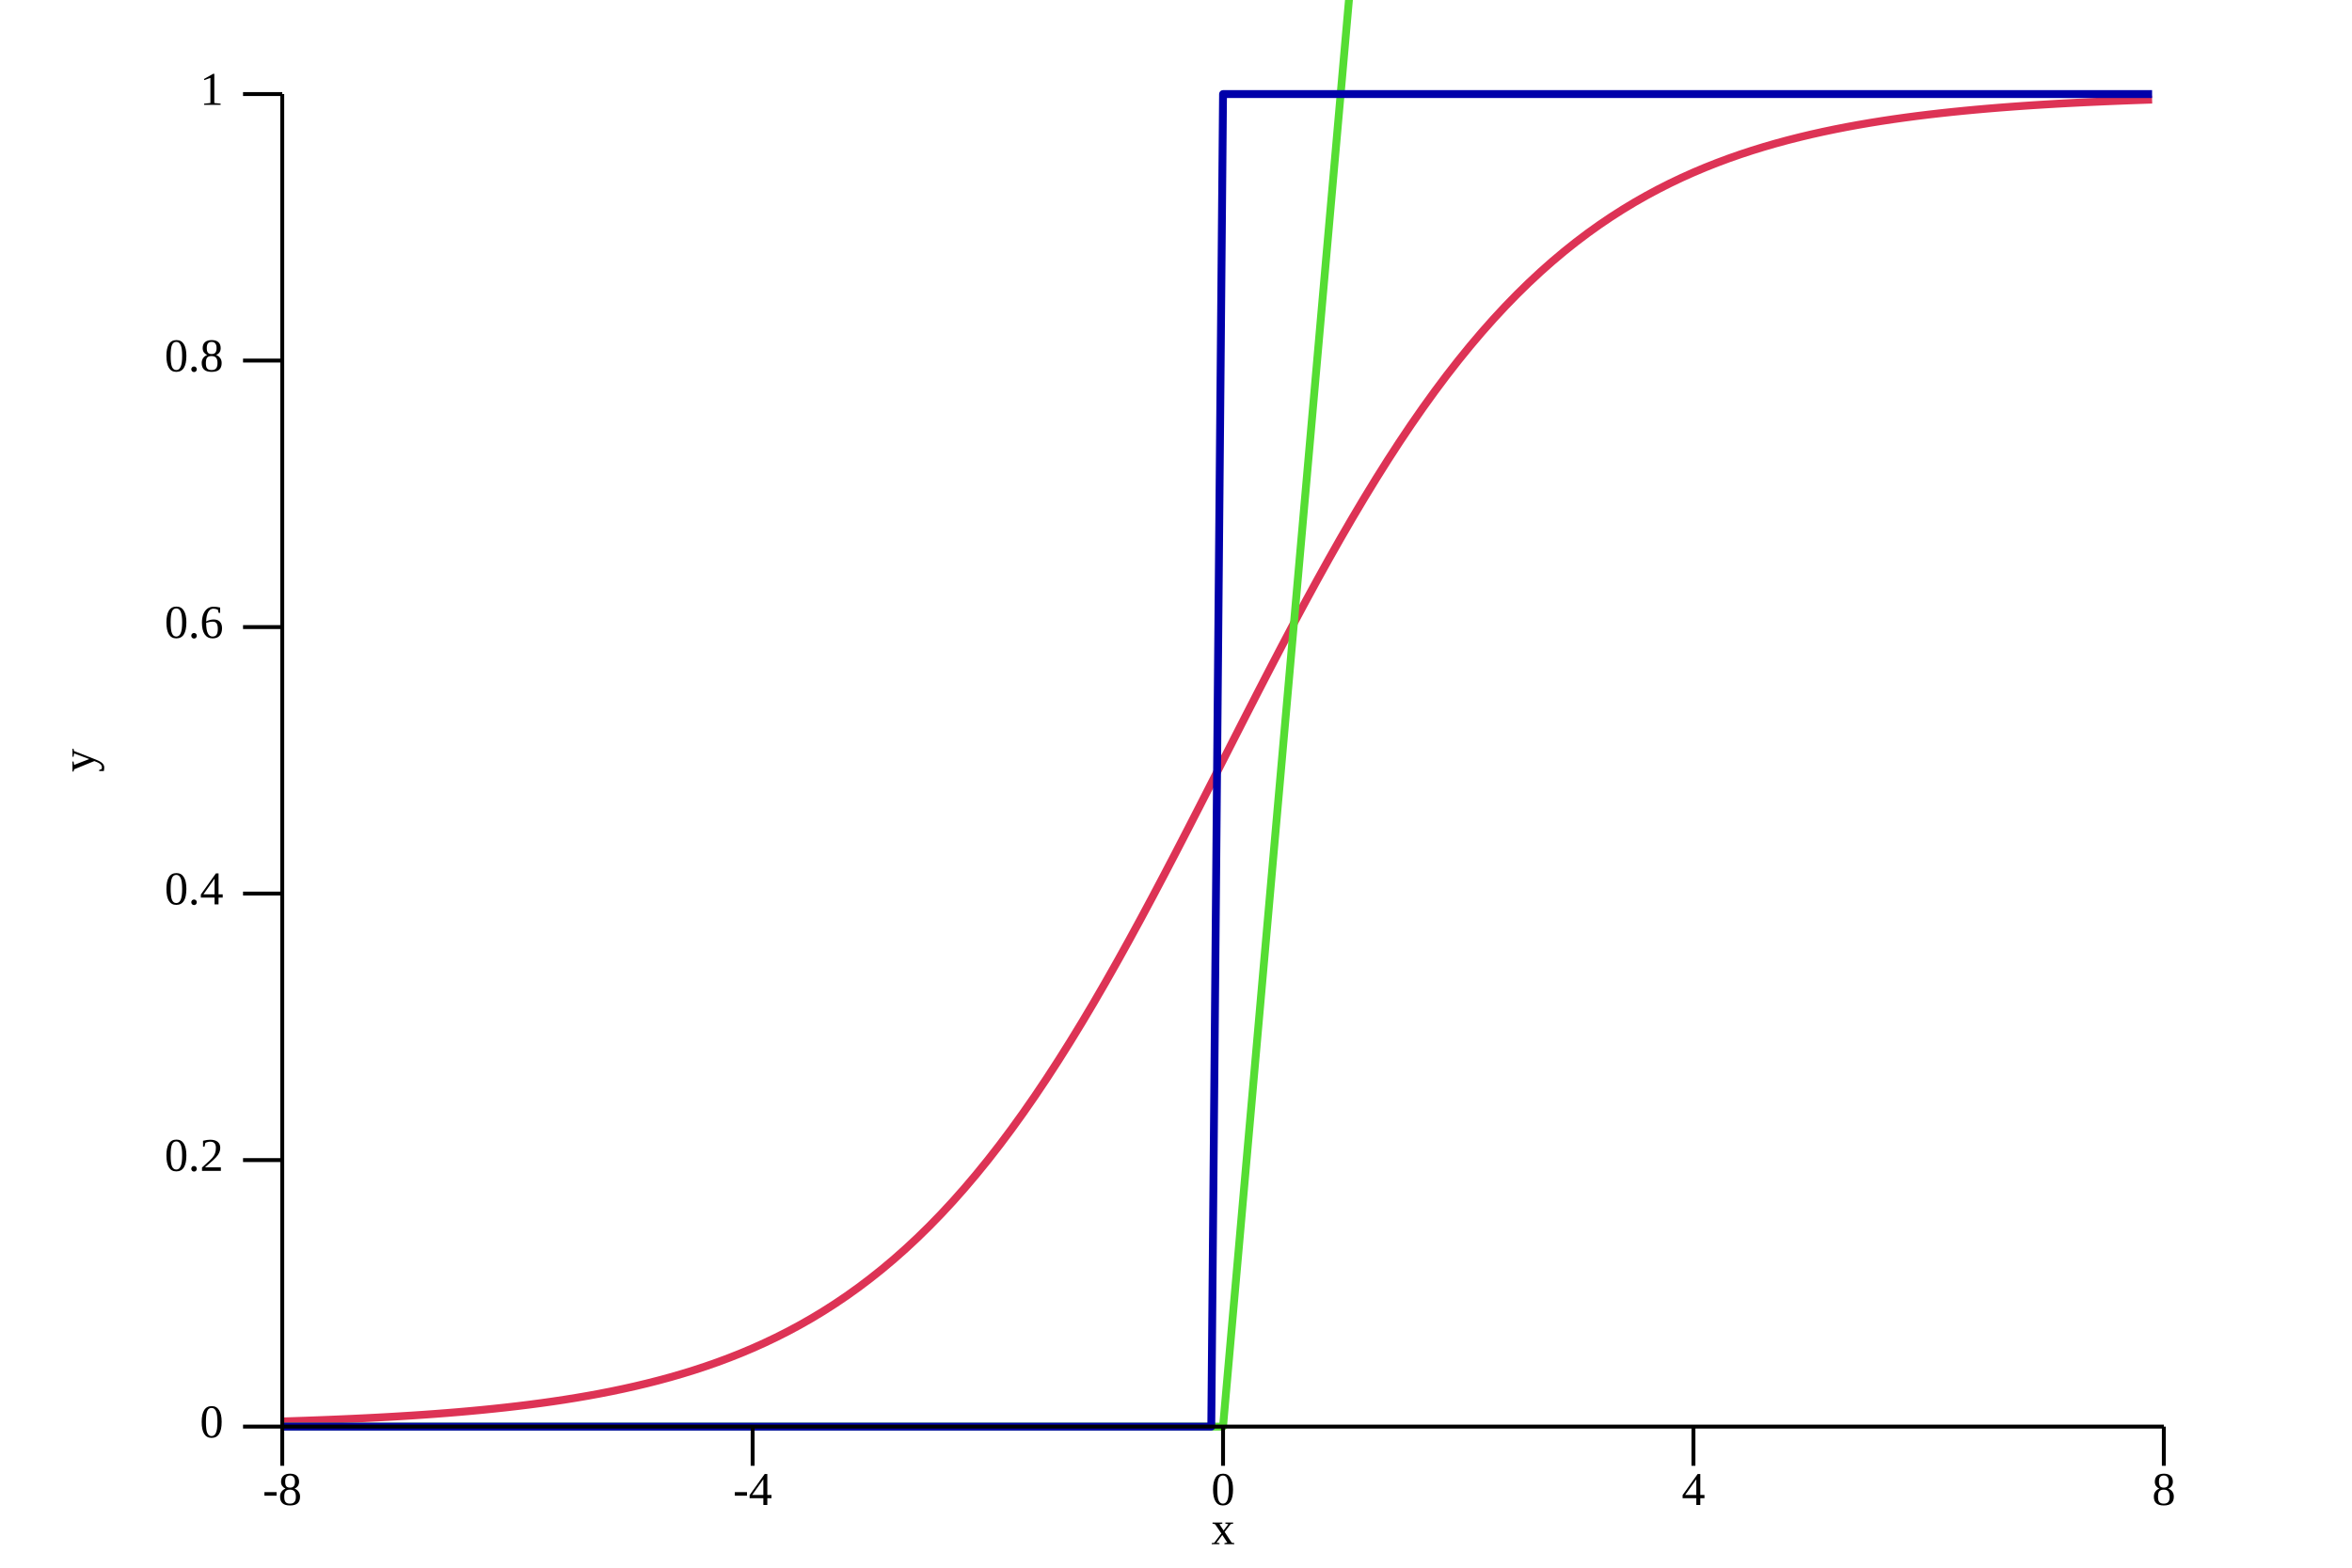
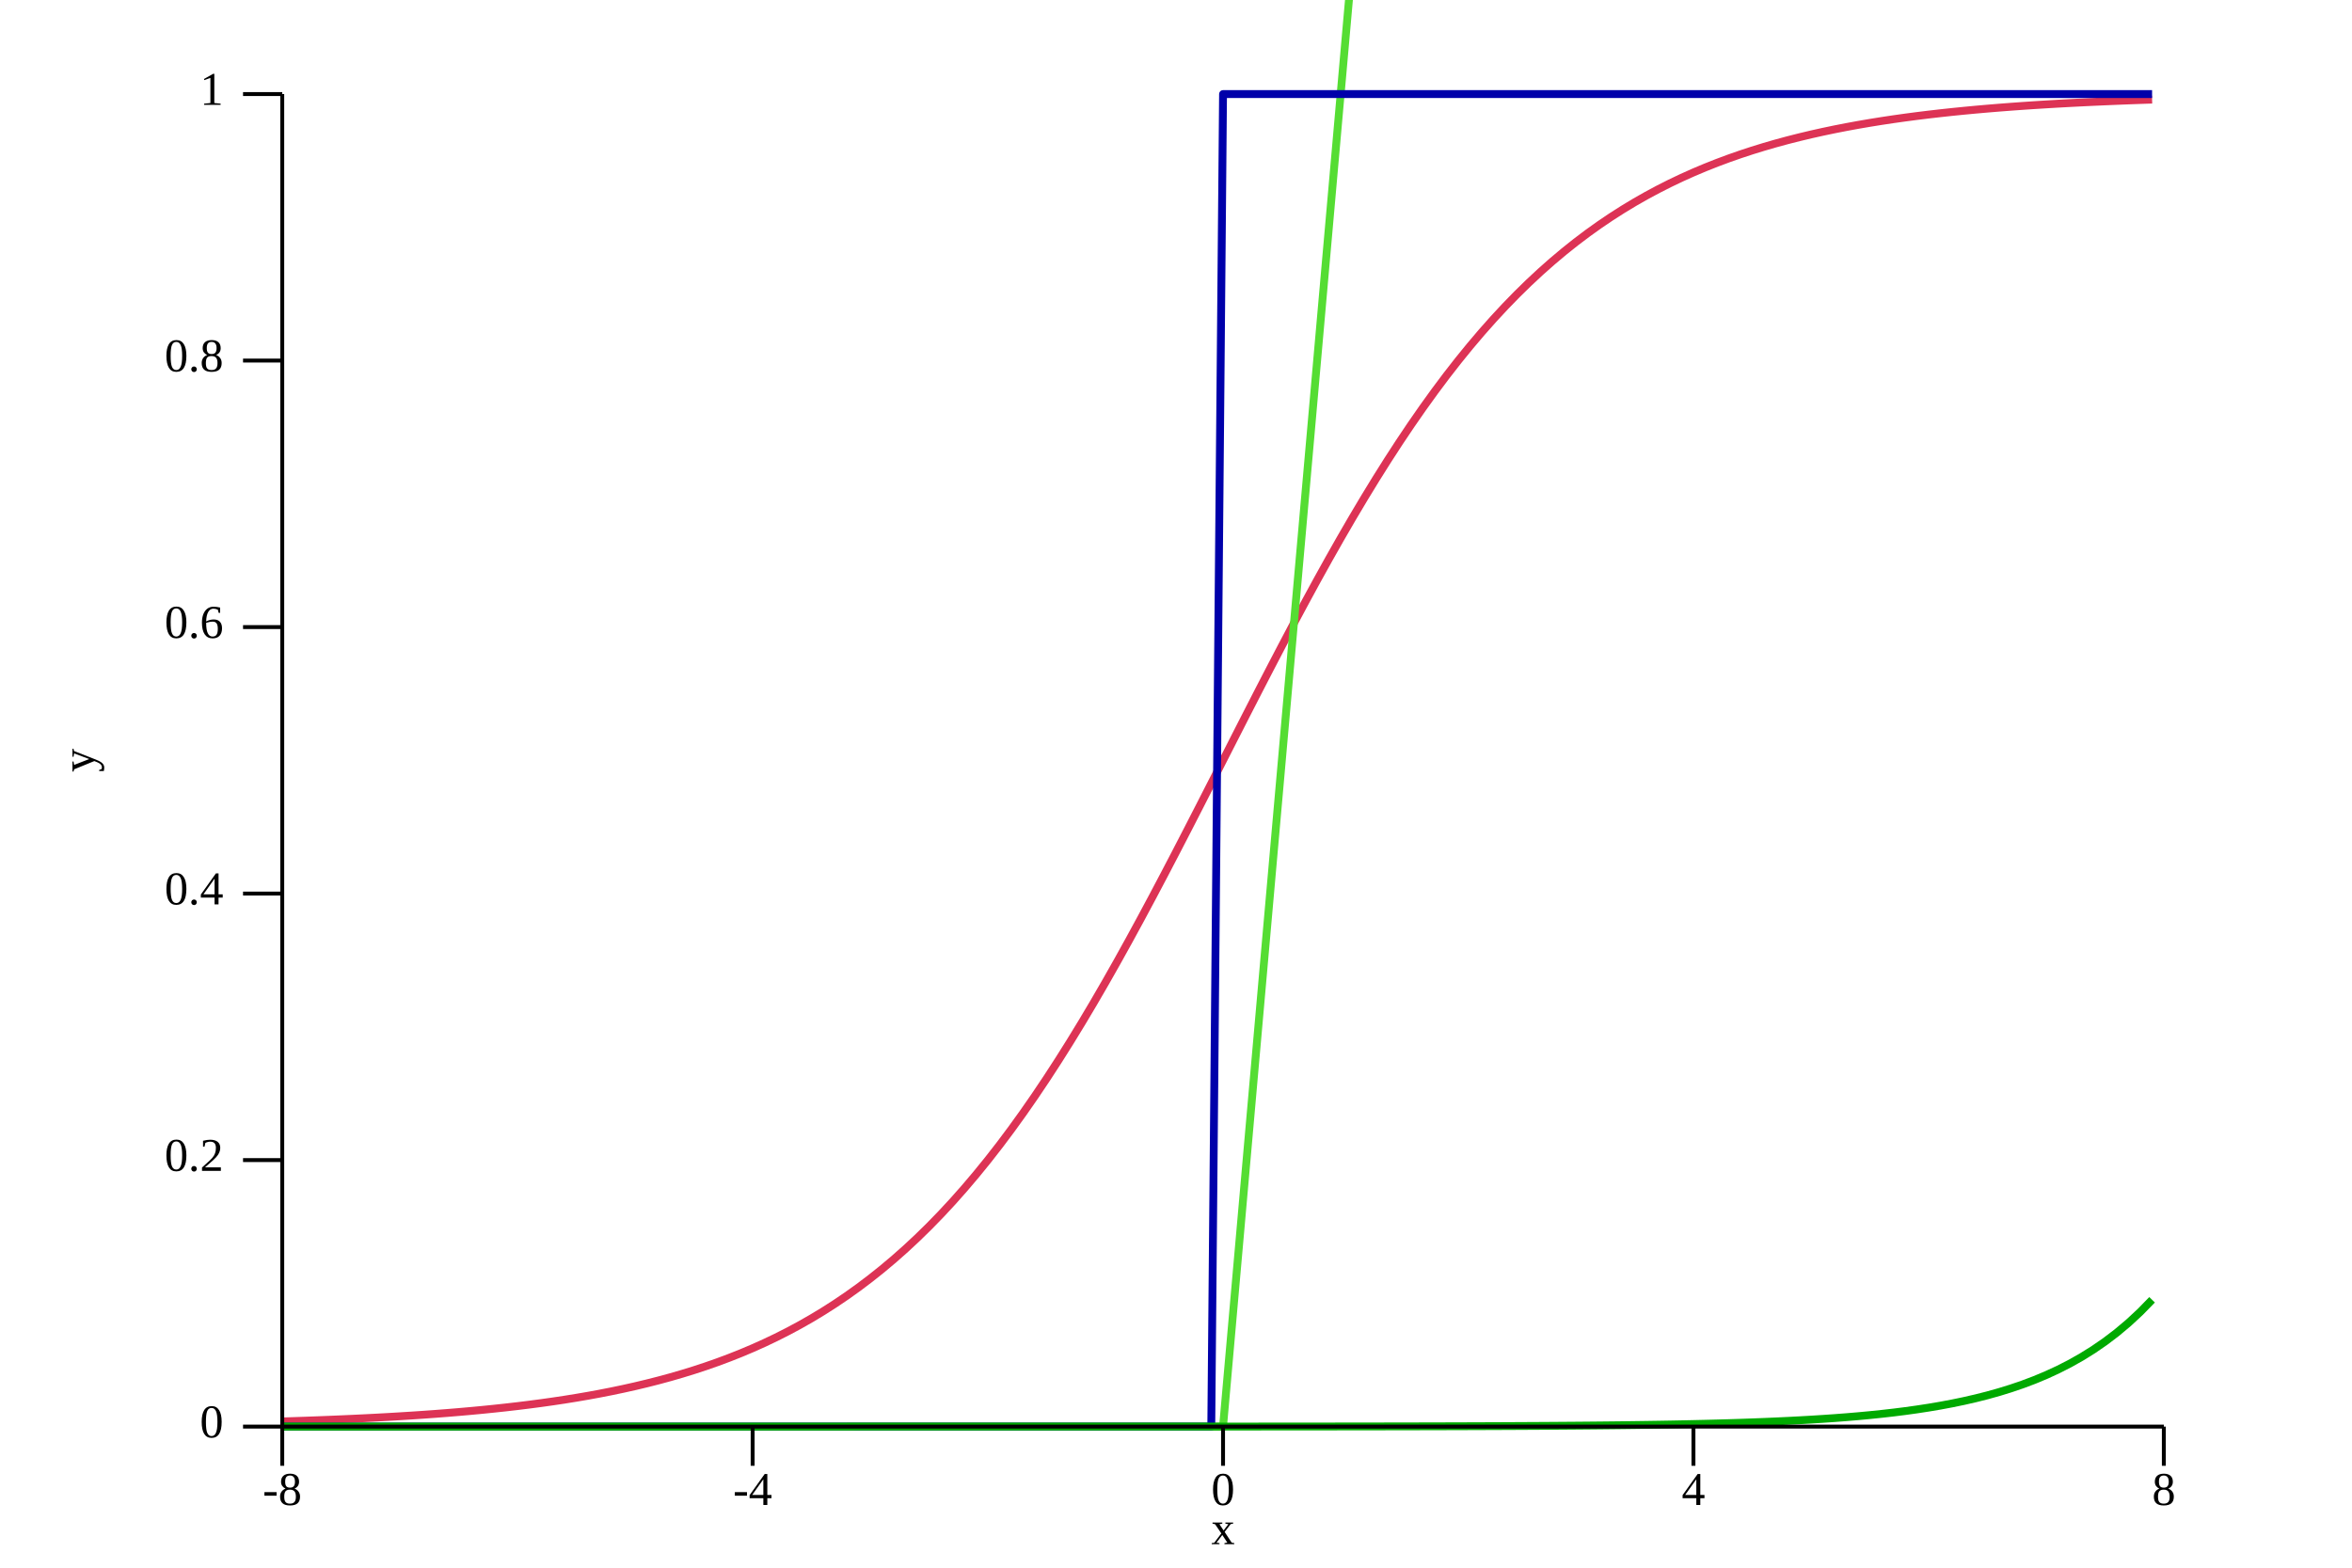
<svg xmlns="http://www.w3.org/2000/svg" viewBox="0 0 600 400">
  <g transform="translate(72, 364)">
    <g>
      <g>
        <path d="M0,-1.323 L0,-1.323 L3,-1.418 L6,-1.519 L9,-1.627 L12,-1.743 L15,-1.868 L18,-2.001 L21,-2.144 L24,-2.297 L27,-2.46 L30,-2.636 L33,-2.823 L36,-3.024 L39,-3.239 L42,-3.469 L45,-3.715 L48,-3.979 L51,-4.261 L54,-4.563 L57,-4.886 L60,-5.231 L63,-5.6 L66,-5.995 L69,-6.417 L72,-6.868 L75,-7.351 L78,-7.866 L81,-8.417 L84,-9.005 L87,-9.633 L90,-10.303 L93,-11.019 L96,-11.782 L99,-12.596 L102,-13.465 L105,-14.39 L108,-15.376 L111,-16.426 L114,-17.545 L117,-18.734 L120,-20 L123,-21.345 L126,-22.775 L129,-24.293 L132,-25.903 L135,-27.612 L138,-29.422 L141,-31.339 L144,-33.367 L147,-35.512 L150,-37.778 L153,-40.169 L156,-42.69 L159,-45.345 L162,-48.139 L165,-51.075 L168,-54.157 L171,-57.388 L174,-60.771 L177,-64.308 L180,-68 L183,-71.849 L186,-75.856 L189,-80.019 L192,-84.337 L195,-88.809 L198,-93.432 L201,-98.201 L204,-103.112 L207,-108.158 L210,-113.333 L213,-118.63 L216,-124.038 L219,-129.548 L222,-135.15 L225,-140.833 L228,-146.583 L231,-152.388 L234,-158.235 L237,-164.111 L240,-170 L243,-175.889 L246,-181.765 L249,-187.612 L252,-193.417 L255,-199.167 L258,-204.85 L261,-210.452 L264,-215.962 L267,-221.37 L270,-226.667 L273,-231.842 L276,-236.888 L279,-241.799 L282,-246.568 L285,-251.191 L288,-255.663 L291,-259.981 L294,-264.144 L297,-268.151 L300,-272 L303,-275.692 L306,-279.229 L309,-282.612 L312,-285.843 L315,-288.925 L318,-291.861 L321,-294.655 L324,-297.31 L327,-299.831 L330,-302.222 L333,-304.488 L336,-306.633 L339,-308.661 L342,-310.578 L345,-312.389 L348,-314.097 L351,-315.707 L354,-317.225 L357,-318.655 L360,-320 L363,-321.266 L366,-322.455 L369,-323.574 L372,-324.624 L375,-325.61 L378,-326.535 L381,-327.404 L384,-328.218 L387,-328.981 L390,-329.697 L393,-330.367 L396,-330.995 L399,-331.583 L402,-332.134 L405,-332.649 L408,-333.132 L411,-333.583 L414,-334.005 L417,-334.4 L420,-334.769 L423,-335.114 L426,-335.437 L429,-335.739 L432,-336.021 L435,-336.285 L438,-336.531 L441,-336.761 L444,-336.976 L447,-337.177 L450,-337.364 L453,-337.54 L456,-337.703 L459,-337.856 L462,-337.999 L465,-338.132 L468,-338.257 L471,-338.373 L474,-338.481 L477,-338.582" fill="none" stroke="#DD3355" stroke-linejoin="round" stroke-width="2" />
      </g>
    </g>
    <g>
      <g>
        <path d="M0,-0 L0,-0 L3,-0 L6,-0 L9,-0 L12,-0 L15,-0 L18,-0 L21,-0 L24,-0 L27,-0 L30,-0 L33,-0 L36,-0 L39,-0 L42,-0 L45,-0 L48,-0 L51,-0 L54,-0 L57,-0 L60,-0 L63,-0 L66,-0 L69,-0 L72,-0 L75,-0 L78,-0 L81,-0 L84,-0 L87,-0 L90,-0 L93,-0 L96,-0 L99,-0 L102,-0 L105,-0 L108,-0 L111,-0 L114,-0 L117,-0 L120,-0 L123,-0 L126,-0 L129,-0 L132,-0 L135,-0 L138,-0 L141,-0 L144,-0 L147,-0 L150,-0 L153,-0 L156,-0 L159,-0 L162,-0 L165,-0 L168,-0 L171,-0 L174,-0 L177,-0 L180,-0 L183,-0 L186,-0 L189,-0 L192,-0 L195,-0 L198,-0 L201,-0 L204,-0 L207,-0 L210,-0 L213,-0 L216,-0 L219,-0 L222,-0 L225,-0 L228,-0 L231,-0 L234,-0 L237,-0 L240,-0 L243,-34 L246,-68 L249,-102 L252,-136 L255,-170 L258,-204 L261,-238 L264,-272 L267,-306 L270,-340 L273,-374 L276,-408 L279,-442 L282,-476 L285,-510 L288,-544 L291,-578 L294,-612 L297,-646 L300,-680 L303,-714 L306,-748 L309,-782 L312,-816 L315,-850 L318,-884 L321,-918 L324,-952 L327,-986 L330,-1020 L333,-1054 L336,-1088 L339,-1122 L342,-1156 L345,-1190 L348,-1224 L351,-1258 L354,-1292 L357,-1326 L360,-1360 L363,-1394 L366,-1428 L369,-1462 L372,-1496 L375,-1530 L378,-1564 L381,-1598 L384,-1632 L387,-1666 L390,-1700 L393,-1734 L396,-1768 L399,-1802 L402,-1836 L405,-1870 L408,-1904 L411,-1938 L414,-1972 L417,-2006 L420,-2040 L423,-2074 L426,-2108 L429,-2142 L432,-2176 L435,-2210 L438,-2244 L441,-2278 L444,-2312 L447,-2346 L450,-2380 L453,-2414 L456,-2448 L459,-2482 L462,-2516 L465,-2550 L468,-2584 L471,-2618 L474,-2652 L477,-2686" fill="none" stroke="#55DD33" stroke-linejoin="round" stroke-width="2" />
      </g>
    </g>
    <g>
      <g>
        <path d="M0,-0 L0,-0 L3,-0 L6,-0 L9,-0 L12,-0 L15,-0 L18,-0 L21,-0 L24,-0 L27,-0 L30,-0 L33,-0 L36,-0 L39,-0 L42,-0 L45,-0 L48,-0 L51,-0 L54,-0 L57,-0 L60,-0 L63,-0 L66,-0 L69,-0 L72,-0 L75,-0 L78,-0 L81,-0 L84,-0 L87,-0 L90,-0 L93,-0 L96,-0 L99,-0 L102,-0 L105,-0 L108,-0 L111,-0 L114,-0 L117,-0 L120,-0 L123,-0 L126,-0 L129,-0 L132,-0 L135,-0 L138,-0 L141,-0 L144,-0 L147,-0 L150,-0 L153,-0 L156,-0 L159,-0 L162,-0 L165,-0 L168,-0 L171,-0 L174,-0 L177,-0 L180,-0 L183,-0 L186,-0 L189,-0 L192,-0 L195,-0 L198,-0 L201,-0 L204,-0 L207,-0 L210,-0 L213,-0 L216,-0 L219,-0 L222,-0 L225,-0 L228,-0 L231,-0 L234,-0 L237,-0 L240,-340 L243,-340 L246,-340 L249,-340 L252,-340 L255,-340 L258,-340 L261,-340 L264,-340 L267,-340 L270,-340 L273,-340 L276,-340 L279,-340 L282,-340 L285,-340 L288,-340 L291,-340 L294,-340 L297,-340 L300,-340 L303,-340 L306,-340 L309,-340 L312,-340 L315,-340 L318,-340 L321,-340 L324,-340 L327,-340 L330,-340 L333,-340 L336,-340 L339,-340 L342,-340 L345,-340 L348,-340 L351,-340 L354,-340 L357,-340 L360,-340 L363,-340 L366,-340 L369,-340 L372,-340 L375,-340 L378,-340 L381,-340 L384,-340 L387,-340 L390,-340 L393,-340 L396,-340 L399,-340 L402,-340 L405,-340 L408,-340 L411,-340 L414,-340 L417,-340 L420,-340 L423,-340 L426,-340 L429,-340 L432,-340 L435,-340 L438,-340 L441,-340 L444,-340 L447,-340 L450,-340 L453,-340 L456,-340 L459,-340 L462,-340 L465,-340 L468,-340 L471,-340 L474,-340 L477,-340" fill="none" stroke="#0000AA" stroke-linejoin="round" stroke-width="2" />
+       </g>
+     </g>
+     <g>
+       <g>
+         <path d="M0,-0 L0,-0 L3,-0 L6,-0 L9,-0 L12,-0 L15,-0 L18,-0 L21,-0 L24,-0 L27,-0 L30,-0 L33,-0 L36,-0 L39,-0 L42,-0 L45,-0 L48,-0 L51,-0 L54,-0 L57,-0 L60,-0 L63,-0 L66,-0 L69,-0 L72,-0 L75,-0 L78,-0 L81,-0 L84,-0 L87,-0 L90,-0 L93,-0 L96,-0 L99,-0 L102,-0 L105,-0 L108,-0 L111,-0 L114,-0 L117,-0 L120,-0 L123,-0 L126,-0 L129,-0 L132,-0 L135,-0 L138,-0 L141,-0 L144,-0 L147,-0.001 L150,-0.001 L153,-0.001 L156,-0.001 L159,-0.001 L162,-0.001 L165,-0.001 L168,-0.001 L171,-0.001 L174,-0.001 L177,-0.001 L180,-0.002 L183,-0.002 L186,-0.002 L189,-0.002 L192,-0.002 L195,-0.003 L198,-0.003 L201,-0.003 L204,-0.004 L207,-0.004 L210,-0.004 L213,-0.005 L216,-0.005 L219,-0.006 L222,-0.007 L225,-0.007 L228,-0.008 L231,-0.009 L234,-0.01 L237,-0.011 L240,-0.012 L243,-0.013 L246,-0.015 L249,-0.016 L252,-0.018 L255,-0.02 L258,-0.022 L261,-0.024 L264,-0.027 L267,-0.03 L270,-0.033 L273,-0.036 L276,-0.04 L279,-0.044 L282,-0.049 L285,-0.054 L288,-0.059 L291,-0.066 L294,-0.073 L297,-0.08 L300,-0.089 L303,-0.098 L306,-0.108 L309,-0.12 L312,-0.132 L315,-0.146 L318,-0.162 L321,-0.178 L324,-0.197 L327,-0.218 L330,-0.241 L333,-0.266 L336,-0.294 L339,-0.325 L342,-0.359 L345,-0.397 L348,-0.439 L351,-0.485 L354,-0.536 L357,-0.593 L360,-0.655 L363,-0.724 L366,-0.8 L369,-0.884 L372,-0.977 L375,-1.08 L378,-1.193 L381,-1.319 L384,-1.458 L387,-1.611 L390,-1.78 L393,-1.968 L396,-2.174 L399,-2.403 L402,-2.656 L405,-2.935 L408,-3.244 L411,-3.585 L414,-3.962 L417,-4.379 L420,-4.839 L423,-5.348 L426,-5.911 L429,-6.532 L432,-7.219 L435,-7.979 L438,-8.818 L441,-9.745 L444,-10.77 L447,-11.903 L450,-13.155 L453,-14.538 L456,-16.067 L459,-17.757 L462,-19.624 L465,-21.688 L468,-23.969 L471,-26.49 L474,-29.276 L477,-32.355" fill="none" stroke="#00AA00" stroke-linejoin="round" stroke-width="2" />
      </g>
    </g>
    <g>
      <g>
        <line stroke="black" stroke-width="1" x1="0" x2="0" y1="0" y2="10" />
        <line stroke="black" stroke-width="1" x1="120" x2="120" y1="0" y2="10" />
        <line stroke="black" stroke-width="1" x1="240" x2="240" y1="0" y2="10" />
        <line stroke="black" stroke-width="1" x1="360" x2="360" y1="0" y2="10" />
        <line stroke="black" stroke-width="1" x1="480" x2="480" y1="0" y2="10" />
      </g>
      <line stroke="black" stroke-width="1" x1="0" x2="480" y1="0" y2="0" />
      <g>
        <text font-size="12" text-anchor="middle" x="0" y="20">
-8
</text>
        <text font-size="12" text-anchor="middle" x="120" y="20">
-4
</text>
        <text font-size="12" text-anchor="middle" x="240" y="20">
0
</text>
        <text font-size="12" text-anchor="middle" x="360" y="20">
4
</text>
        <text font-size="12" text-anchor="middle" x="480" y="20">
8
</text>
      </g>
      <text font-size="12" text-anchor="middle" x="240" y="30">
x
</text>
    </g>
    <g>
      <g>
        <line stroke="black" stroke-width="1" x1="0" x2="-10" y1="-0" y2="-0" />
        <line stroke="black" stroke-width="1" x1="0" x2="-10" y1="-68" y2="-68" />
        <line stroke="black" stroke-width="1" x1="0" x2="-10" y1="-136" y2="-136" />
        <line stroke="black" stroke-width="1" x1="0" x2="-10" y1="-204" y2="-204" />
        <line stroke="black" stroke-width="1" x1="0" x2="-10" y1="-272" y2="-272" />
        <line stroke="black" stroke-width="1" x1="0" x2="-10" y1="-340" y2="-340" />
      </g>
      <line stroke="black" stroke-width="1" x1="0" x2="0" y1="0" y2="-340" />
      <g>
        <text dominant-baseline="middle" font-size="12" text-anchor="end" x="-15" y="-0">
0
</text>
        <text dominant-baseline="middle" font-size="12" text-anchor="end" x="-15" y="-68">
0.2
</text>
        <text dominant-baseline="middle" font-size="12" text-anchor="end" x="-15" y="-136">
0.4
</text>
        <text dominant-baseline="middle" font-size="12" text-anchor="end" x="-15" y="-204">
0.6
</text>
        <text dominant-baseline="middle" font-size="12" text-anchor="end" x="-15" y="-272">
0.8
</text>
        <text dominant-baseline="middle" font-size="12" text-anchor="end" x="-15" y="-340">
1
</text>
      </g>
      <text font-size="12" text-anchor="middle" transform="rotate(-90 -36 -170)" x="-36" y="-182">
y
</text>
    </g>
  </g>
</svg>
